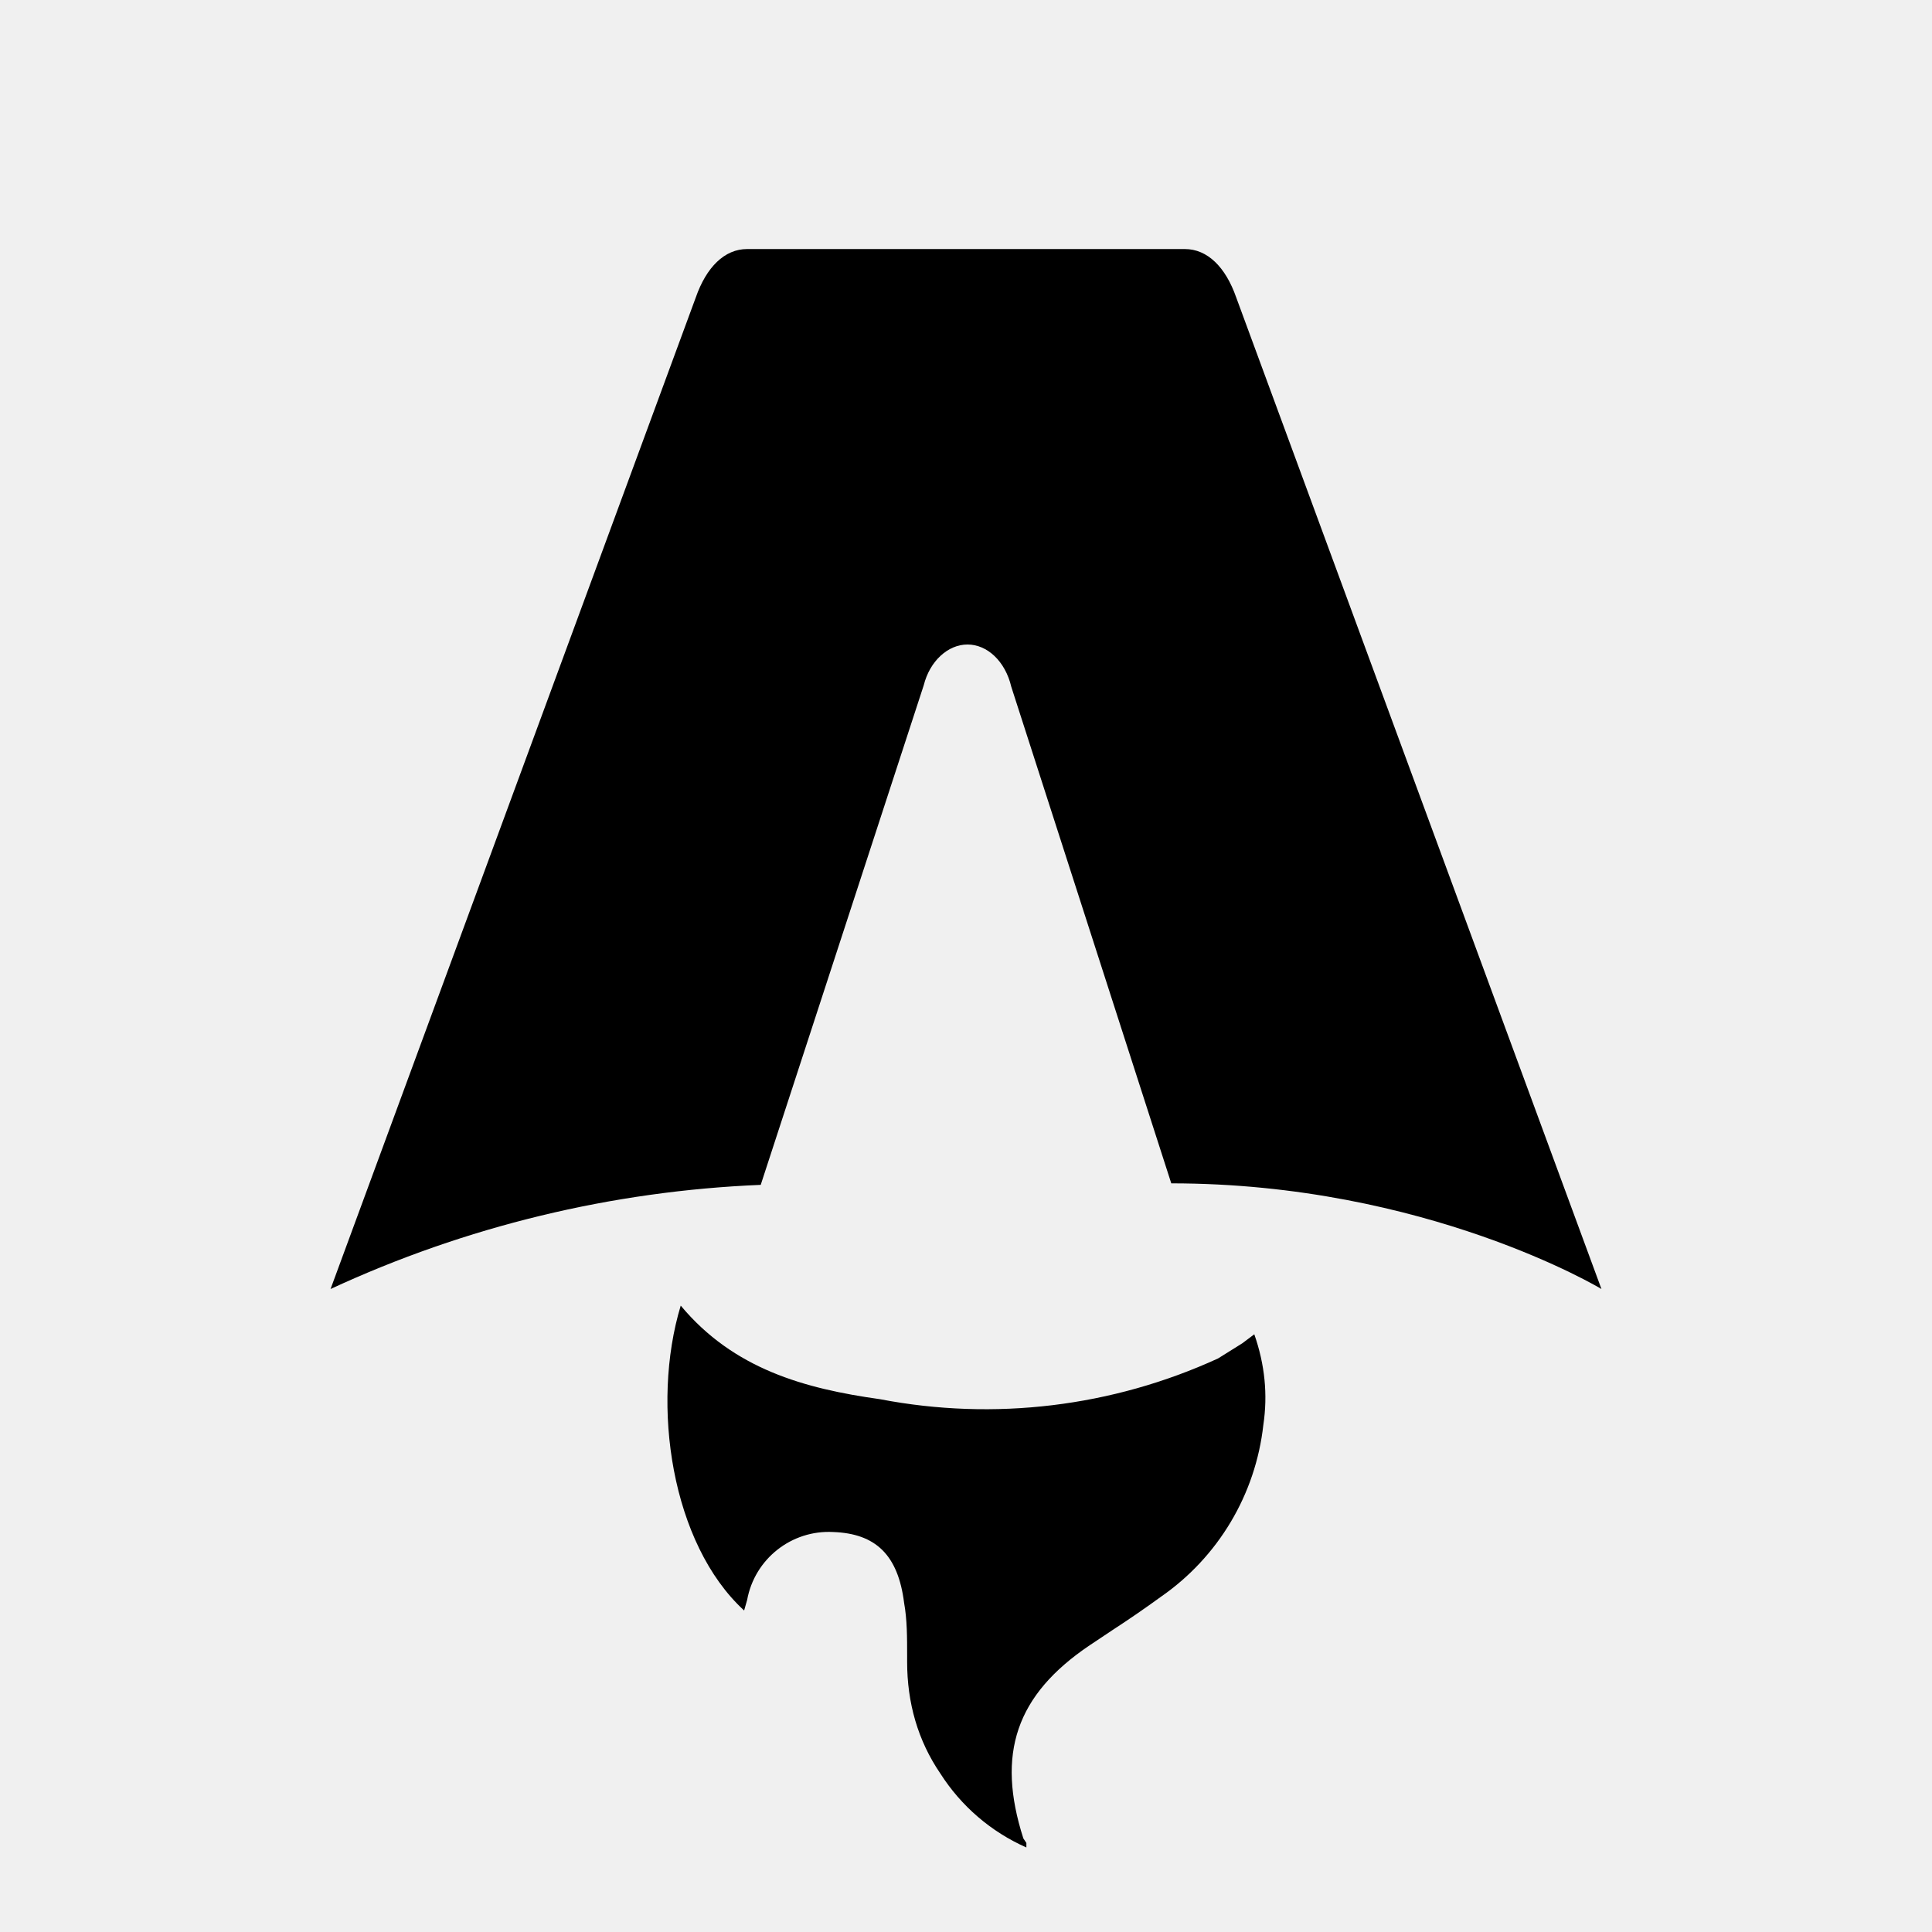
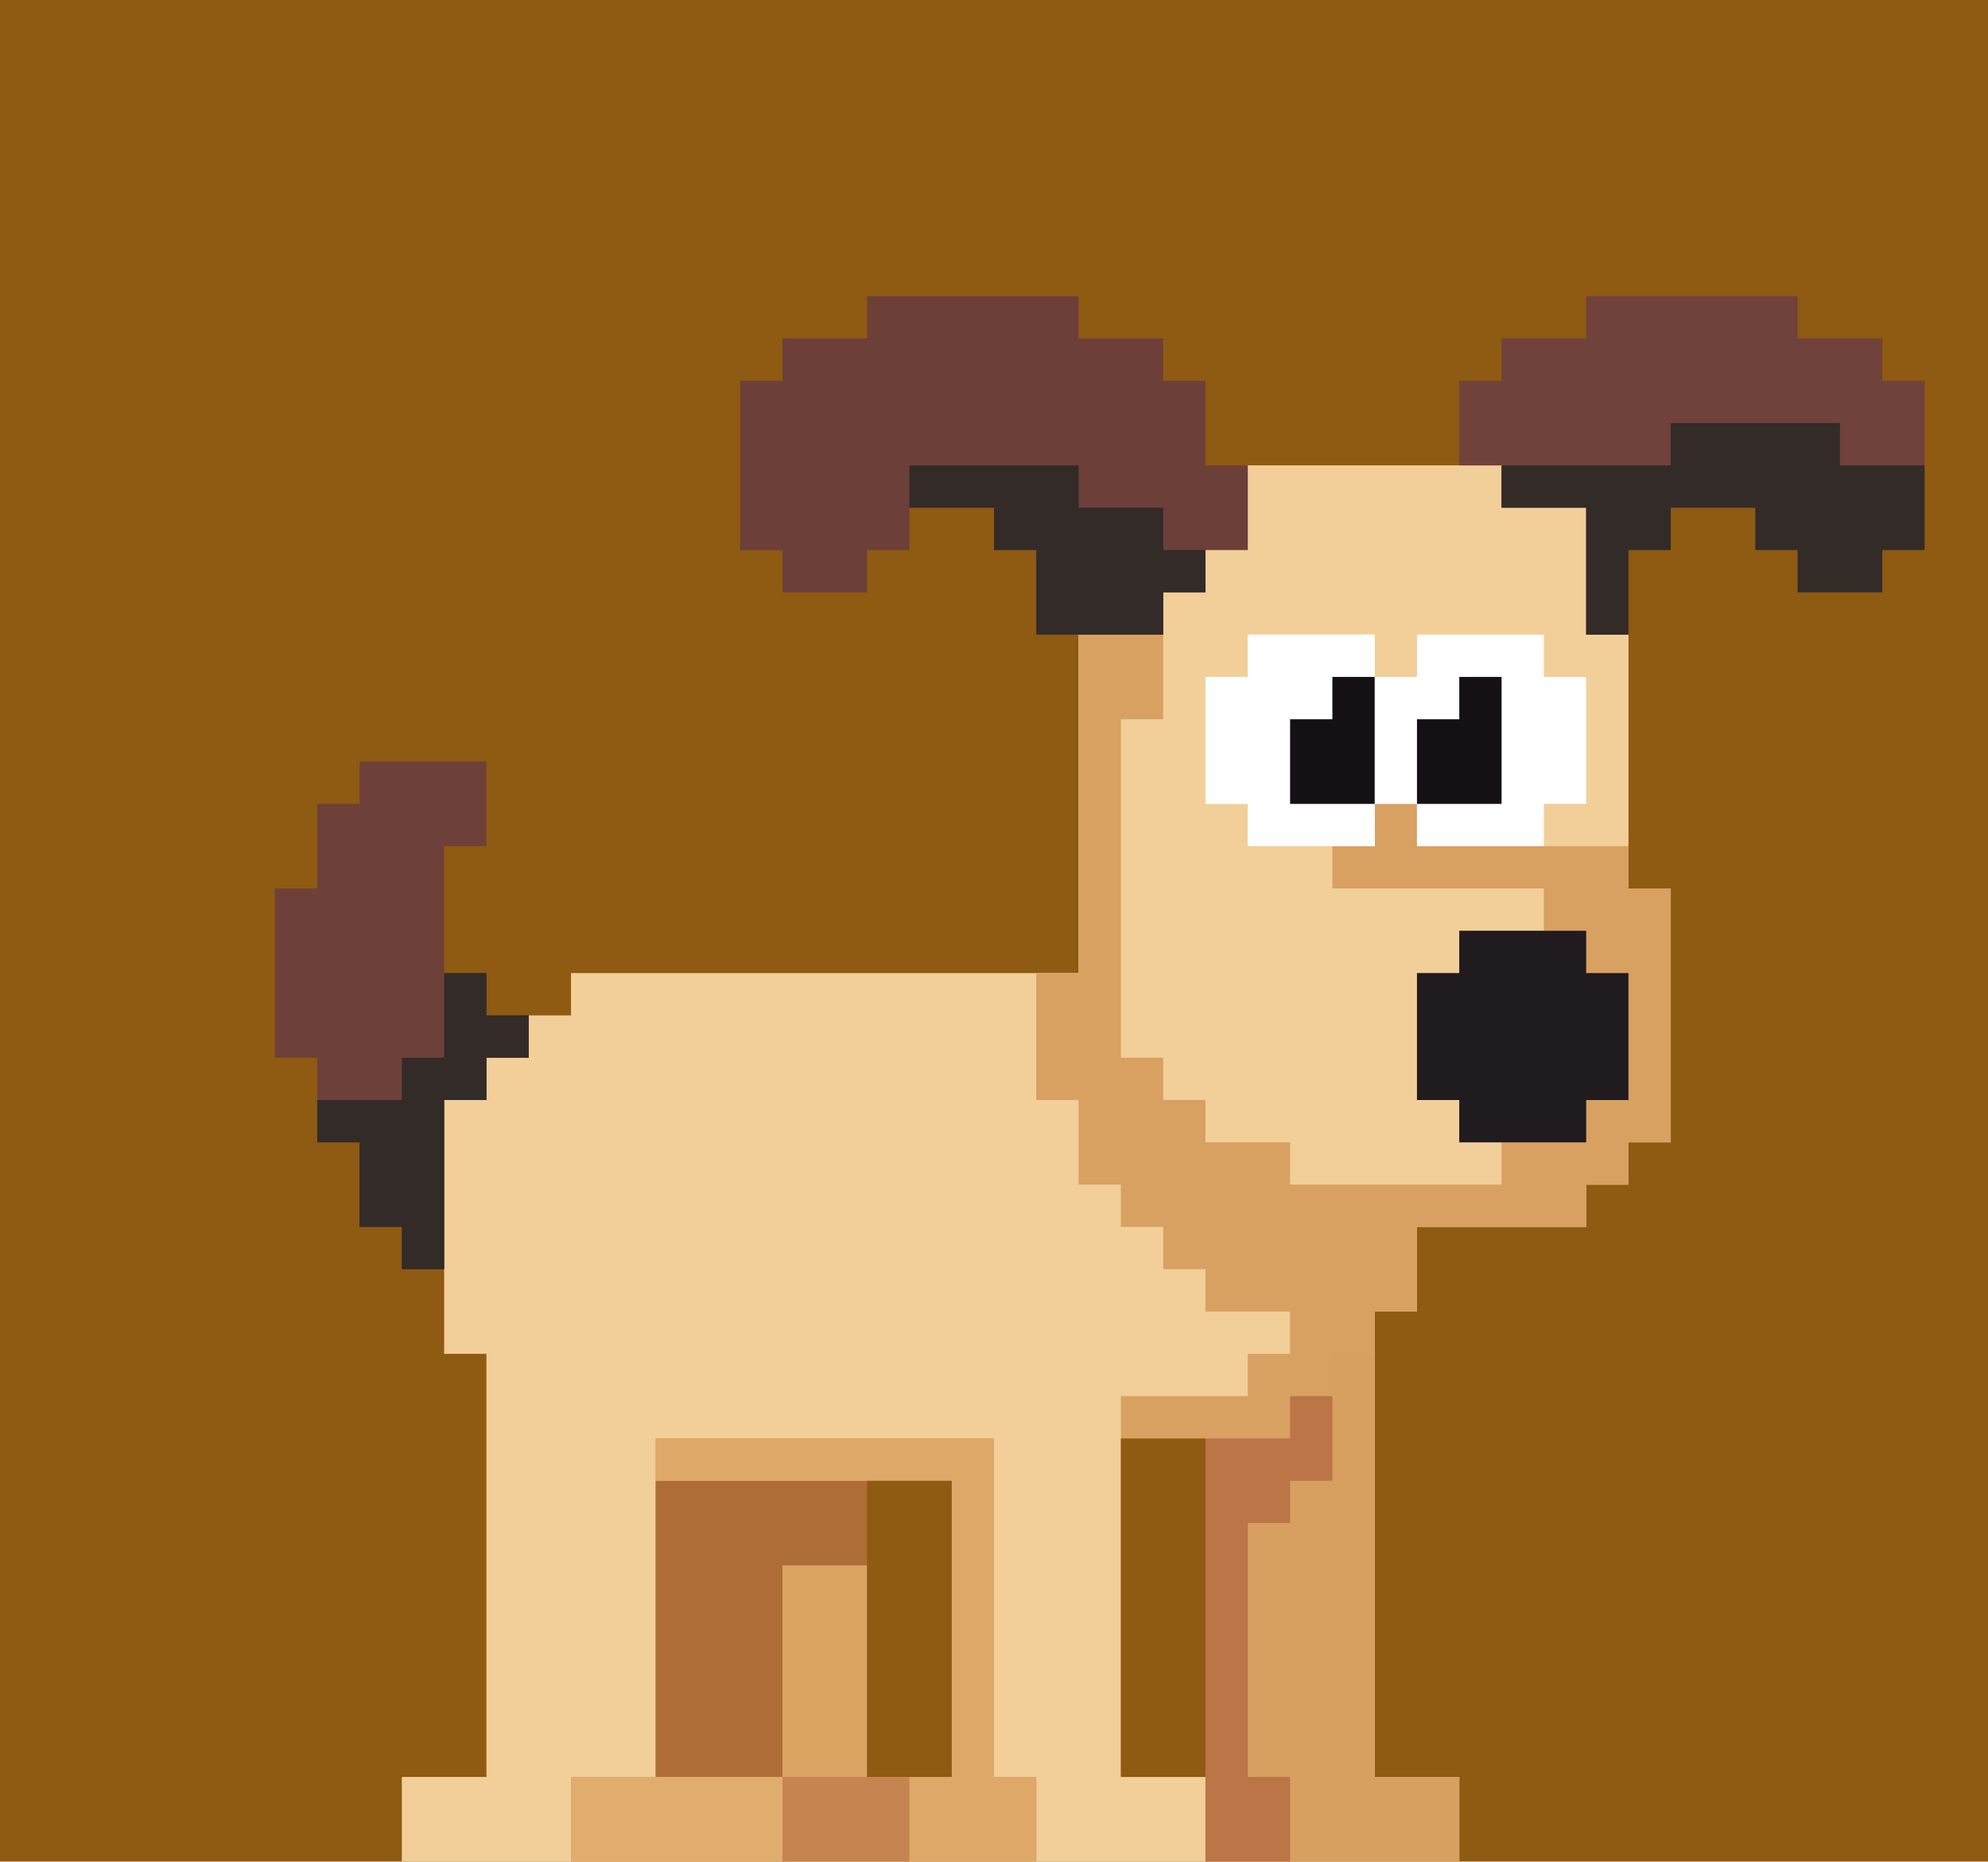
- <svg xmlns="http://www.w3.org/2000/svg" fill="none" viewBox="0 0 128 128">
-   <path d="M50.4 78.5a75.1 75.1 0 0 0-28.5 6.9l24.2-65.7c.7-2 1.9-3.2 3.4-3.2h29c1.5 0 2.7 1.2 3.4 3.2l24.2 65.7s-11.6-7-28.5-7L67 45.5c-.4-1.7-1.6-2.8-2.9-2.8-1.3 0-2.5 1.1-2.9 2.7L50.4 78.5Zm-1.1 28.2Zm-4.2-20.2c-2 6.6-.6 15.8 4.2 20.2a17.5 17.5 0 0 1 .2-.7 5.5 5.5 0 0 1 5.7-4.5c2.8.1 4.3 1.5 4.7 4.7.2 1.1.2 2.3.2 3.5v.4c0 2.7.7 5.2 2.2 7.4a13 13 0 0 0 5.7 4.9v-.3l-.2-.3c-1.8-5.6-.5-9.5 4.4-12.8l1.5-1a73 73 0 0 0 3.2-2.2 16 16 0 0 0 6.8-11.4c.3-2 .1-4-.6-6l-.8.6-1.6 1a37 37 0 0 1-22.4 2.7c-5-.7-9.7-2-13.2-6.2Z" />
-   <style>
-         path { fill: #000; }
-         @media (prefers-color-scheme: dark) {
-             path { fill: #FFF; }
-         }
-     </style>
+ <svg xmlns="http://www.w3.org/2000/svg" version="1.1" width="94" height="88">
+   <path d="M0 0 C31.02 0 62.04 0 94 0 C94 29.04 94 58.08 94 88 C62.98 88 31.96 88 0 88 C0 58.96 0 29.92 0 0 Z " fill="#8F5A11" transform="translate(0,0)" />
+   <path d="M0 0 C3.96 0 7.92 0 12 0 C12 0.66 12 1.32 12 2 C13.32 2 14.64 2 16 2 C16 3.98 16 5.96 16 8 C16.66 8 17.32 8 18 8 C18 11.96 18 15.92 18 20 C18.66 20 19.32 20 20 20 C20 23.96 20 27.92 20 32 C19.34 32 18.68 32 18 32 C18 32.66 18 33.32 18 34 C17.34 34 16.68 34 16 34 C16 34.66 16 35.32 16 36 C13.36 36 10.72 36 8 36 C8 37.32 8 38.64 8 40 C7.34 40 6.68 40 6 40 C6 47.26 6 54.52 6 62 C7.32 62 8.64 62 10 62 C10 63.32 10 64.64 10 66 C-6.5 66 -23 66 -40 66 C-40 64.68 -40 63.36 -40 62 C-38.68 62 -37.36 62 -36 62 C-36 55.4 -36 48.8 -36 42 C-36.66 42 -37.32 42 -38 42 C-38 38.04 -38 34.08 -38 30 C-37.34 30 -36.68 30 -36 30 C-36 29.34 -36 28.68 -36 28 C-35.34 28 -34.68 28 -34 28 C-34 27.34 -34 26.68 -34 26 C-33.34 26 -32.68 26 -32 26 C-32 25.34 -32 24.68 -32 24 C-24.08 24 -16.16 24 -8 24 C-8 18.72 -8 13.44 -8 8 C-6.68 8 -5.36 8 -4 8 C-4 7.34 -4 6.68 -4 6 C-3.34 6 -2.68 6 -2 6 C-2 5.34 -2 4.68 -2 4 C-1.34 4 -0.68 4 0 4 C0 2.68 0 1.36 0 0 Z " fill="#F2CE98" transform="translate(59,22)" />
+   <path d="M0 0 C3.96 0 7.92 0 12 0 C12 0.66 12 1.32 12 2 C13.32 2 14.64 2 16 2 C16 3.98 16 5.96 16 8 C16.66 8 17.32 8 18 8 C18 11.96 18 15.92 18 20 C18.66 20 19.32 20 20 20 C20 23.96 20 27.92 20 32 C19.34 32 18.68 32 18 32 C18 32.66 18 33.32 18 34 C17.34 34 16.68 34 16 34 C16 34.66 16 35.32 16 36 C13.36 36 10.72 36 8 36 C8 37.32 8 38.64 8 40 C7.34 40 6.68 40 6 40 C6 47.26 6 54.52 6 62 C7.32 62 8.64 62 10 62 C10 63.32 10 64.64 10 66 C6.04 66 2.08 66 -2 66 C-2 64.68 -2 63.36 -2 62 C-3.32 62 -4.64 62 -6 62 C-6 56.06 -6 50.12 -6 44 C-4.02 44 -2.04 44 0 44 C0 43.34 0 42.68 0 42 C0.66 42 1.32 42 2 42 C2 41.34 2 40.68 2 40 C0.68 40 -0.64 40 -2 40 C-2 39.34 -2 38.68 -2 38 C-2.66 38 -3.32 38 -4 38 C-4 37.34 -4 36.68 -4 36 C-4.66 36 -5.32 36 -6 36 C-6 35.34 -6 34.68 -6 34 C-6.66 34 -7.32 34 -8 34 C-8 32.68 -8 31.36 -8 30 C-8.66 30 -9.32 30 -10 30 C-10 28.02 -10 26.04 -10 24 C-9.34 24 -8.68 24 -8 24 C-8 18.72 -8 13.44 -8 8 C-6.68 8 -5.36 8 -4 8 C-4 7.34 -4 6.68 -4 6 C-3.34 6 -2.68 6 -2 6 C-2 5.34 -2 4.68 -2 4 C-1.34 4 -0.68 4 0 4 C0 2.68 0 1.36 0 0 Z " fill="#D8A061" transform="translate(59,22)" />
+   <path d="M0 0 C3.96 0 7.92 0 12 0 C12 0.66 12 1.32 12 2 C13.32 2 14.64 2 16 2 C16 3.98 16 5.96 16 8 C16.66 8 17.32 8 18 8 C18 11.3 18 14.6 18 18 C14.7 18 11.4 18 8 18 C8 17.34 8 16.68 8 16 C7.34 16 6.68 16 6 16 C6 16.66 6 17.32 6 18 C5.34 18 4.68 18 4 18 C4 18.66 4 19.32 4 20 C7.3 20 10.6 20 14 20 C14 20.66 14 21.32 14 22 C12.68 22 11.36 22 10 22 C10 22.66 10 23.32 10 24 C9.34 24 8.68 24 8 24 C8 25.98 8 27.96 8 30 C8.66 30 9.32 30 10 30 C10 30.66 10 31.32 10 32 C10.66 32 11.32 32 12 32 C12 32.66 12 33.32 12 34 C8.7 34 5.4 34 2 34 C2 33.34 2 32.68 2 32 C0.68 32 -0.64 32 -2 32 C-2 31.34 -2 30.68 -2 30 C-2.66 30 -3.32 30 -4 30 C-4 29.34 -4 28.68 -4 28 C-4.66 28 -5.32 28 -6 28 C-6 22.72 -6 17.44 -6 12 C-5.34 12 -4.68 12 -4 12 C-4 10.02 -4 8.04 -4 6 C-3.34 6 -2.68 6 -2 6 C-2 5.34 -2 4.68 -2 4 C-1.34 4 -0.68 4 0 4 C0 2.68 0 1.36 0 0 Z " fill="#F2CF98" transform="translate(59,22)" />
+   <path d="M0 0 C5.28 0 10.56 0 16 0 C16 5.28 16 10.56 16 16 C16.66 16 17.32 16 18 16 C18 17.32 18 18.64 18 20 C10.74 20 3.48 20 -4 20 C-4 18.68 -4 17.36 -4 16 C-2.68 16 -1.36 16 0 16 C0 10.72 0 5.44 0 0 Z " fill="#DBA463" transform="translate(31,68)" />
+   <path d="M0 0 C3.3 0 6.6 0 10 0 C10 0.66 10 1.32 10 2 C11.32 2 12.64 2 14 2 C14 2.66 14 3.32 14 4 C14.66 4 15.32 4 16 4 C16 5.32 16 6.64 16 8 C16.66 8 17.32 8 18 8 C18 9.32 18 10.64 18 12 C17.34 12 16.68 12 16 12 C16 12.66 16 13.32 16 14 C15.34 14 14.68 14 14 14 C14 14.66 14 15.32 14 16 C12.02 16 10.04 16 8 16 C8 14.68 8 13.36 8 12 C7.34 12 6.68 12 6 12 C6 11.34 6 10.68 6 10 C4.68 10 3.36 10 2 10 C2 10.66 2 11.32 2 12 C1.34 12 0.68 12 0 12 C0 12.66 0 13.32 0 14 C-1.32 14 -2.64 14 -4 14 C-4 13.34 -4 12.68 -4 12 C-4.66 12 -5.32 12 -6 12 C-6 9.36 -6 6.72 -6 4 C-5.34 4 -4.68 4 -4 4 C-4 3.34 -4 2.68 -4 2 C-2.68 2 -1.36 2 0 2 C0 1.34 0 0.68 0 0 Z " fill="#6C3F39" transform="translate(41,14)" />
+   <path d="M0 0 C0.66 0 1.32 0 2 0 C2 6.6 2 13.2 2 20 C3.32 20 4.64 20 6 20 C6 21.32 6 22.64 6 24 C2.04 24 -1.92 24 -6 24 C-6 22.68 -6 21.36 -6 20 C-7.32 20 -8.64 20 -10 20 C-10 14.72 -10 9.44 -10 4 C-7.36 4 -4.72 4 -2 4 C-2 3.34 -2 2.68 -2 2 C-1.34 2 -0.68 2 0 2 C0 1.34 0 0.68 0 0 Z " fill="#D79F60" transform="translate(63,64)" />
+   <path d="M0 0 C3.3 0 6.6 0 10 0 C10 0.66 10 1.32 10 2 C11.32 2 12.64 2 14 2 C14 2.66 14 3.32 14 4 C14.66 4 15.32 4 16 4 C16 6.64 16 9.28 16 12 C15.34 12 14.68 12 14 12 C14 12.66 14 13.32 14 14 C12.68 14 11.36 14 10 14 C10 13.34 10 12.68 10 12 C9.34 12 8.68 12 8 12 C8 11.34 8 10.68 8 10 C6.68 10 5.36 10 4 10 C4 10.66 4 11.32 4 12 C3.34 12 2.68 12 2 12 C2 13.32 2 14.64 2 16 C1.34 16 0.68 16 0 16 C0 14.02 0 12.04 0 10 C-1.32 10 -2.64 10 -4 10 C-4 9.34 -4 8.68 -4 8 C-4.66 8 -5.32 8 -6 8 C-6 6.68 -6 5.36 -6 4 C-5.34 4 -4.68 4 -4 4 C-4 3.34 -4 2.68 -4 2 C-2.68 2 -1.36 2 0 2 C0 1.34 0 0.68 0 0 Z " fill="#71413B" transform="translate(75,14)" />
+   <path d="M0 0 C1.98 0 3.96 0 6 0 C6 1.32 6 2.64 6 4 C5.34 4 4.68 4 4 4 C4 5.98 4 7.96 4 10 C4.66 10 5.32 10 6 10 C6 10.66 6 11.32 6 12 C6.66 12 7.32 12 8 12 C8 12.66 8 13.32 8 14 C7.34 14 6.68 14 6 14 C6 14.66 6 15.32 6 16 C5.34 16 4.68 16 4 16 C4 18.64 4 21.28 4 24 C3.34 24 2.68 24 2 24 C2 23.34 2 22.68 2 22 C1.34 22 0.68 22 0 22 C0 20.68 0 19.36 0 18 C-0.66 18 -1.32 18 -2 18 C-2 16.68 -2 15.36 -2 14 C-2.66 14 -3.32 14 -4 14 C-4 11.36 -4 8.72 -4 6 C-3.34 6 -2.68 6 -2 6 C-2 4.68 -2 3.36 -2 2 C-1.34 2 -0.68 2 0 2 C0 1.34 0 0.68 0 0 Z " fill="#6E403A" transform="translate(17,36)" />
+   <path d="M0 0 C4.62 0 9.24 0 14 0 C14 4.62 14 9.24 14 14 C12.68 14 11.36 14 10 14 C10 10.7 10 7.4 10 4 C8.68 4 7.36 4 6 4 C6 7.3 6 10.6 6 14 C4.02 14 2.04 14 0 14 C0 9.38 0 4.76 0 0 Z " fill="#AE6D37" transform="translate(31,70)" />
+   <path d="M0 0 C1.98 0 3.96 0 6 0 C6 0.66 6 1.32 6 2 C6.66 2 7.32 2 8 2 C8 1.34 8 0.68 8 0 C9.98 0 11.96 0 14 0 C14 0.66 14 1.32 14 2 C14.66 2 15.32 2 16 2 C16 3.98 16 5.96 16 8 C15.34 8 14.68 8 14 8 C14 8.66 14 9.32 14 10 C12.02 10 10.04 10 8 10 C8 9.34 8 8.68 8 8 C7.34 8 6.68 8 6 8 C6 8.66 6 9.32 6 10 C4.02 10 2.04 10 0 10 C0 9.34 0 8.68 0 8 C-0.66 8 -1.32 8 -2 8 C-2 6.02 -2 4.04 -2 2 C-1.34 2 -0.68 2 0 2 C0 1.34 0 0.68 0 0 Z " fill="#FFFFFF" transform="translate(59,30)" />
+   <path d="M0 0 C2.64 0 5.28 0 8 0 C8 0.66 8 1.32 8 2 C9.32 2 10.64 2 12 2 C12 3.32 12 4.64 12 6 C11.34 6 10.68 6 10 6 C10 6.66 10 7.32 10 8 C8.68 8 7.36 8 6 8 C6 7.34 6 6.68 6 6 C5.34 6 4.68 6 4 6 C4 5.34 4 4.68 4 4 C2.68 4 1.36 4 0 4 C0 4.66 0 5.32 0 6 C-0.66 6 -1.32 6 -2 6 C-2 7.32 -2 8.64 -2 10 C-2.66 10 -3.32 10 -4 10 C-4 8.02 -4 6.04 -4 4 C-5.32 4 -6.64 4 -8 4 C-8 3.34 -8 2.68 -8 2 C-5.36 2 -2.72 2 0 2 C0 1.34 0 0.68 0 0 Z " fill="#322B28" transform="translate(79,20)" />
+   <path d="M0 0 C5.28 0 10.56 0 16 0 C16 5.28 16 10.56 16 16 C16.66 16 17.32 16 18 16 C18 17.32 18 18.64 18 20 C16.02 20 14.04 20 12 20 C12 18.68 12 17.36 12 16 C12.66 16 13.32 16 14 16 C14 11.38 14 6.76 14 2 C9.38 2 4.76 2 0 2 C0 1.34 0 0.68 0 0 Z " fill="#DDA868" transform="translate(31,68)" />
+   <path d="M0 0 C1.98 0 3.96 0 6 0 C6 0.66 6 1.32 6 2 C6.66 2 7.32 2 8 2 C8 3.98 8 5.96 8 8 C7.34 8 6.68 8 6 8 C6 8.66 6 9.32 6 10 C4.02 10 2.04 10 0 10 C0 9.34 0 8.68 0 8 C-0.66 8 -1.32 8 -2 8 C-2 6.02 -2 4.04 -2 2 C-1.34 2 -0.68 2 0 2 C0 1.34 0 0.68 0 0 Z " fill="#1F1B1E" transform="translate(69,44)" />
+   <path d="M0 0 C1.98 0 3.96 0 6 0 C6 3.3 6 6.6 6 10 C4.02 10 2.04 10 0 10 C0 9.34 0 8.68 0 8 C-0.66 8 -1.32 8 -2 8 C-2 6.02 -2 4.04 -2 2 C-1.34 2 -0.68 2 0 2 C0 1.34 0 0.68 0 0 Z " fill="#FFFFFF" transform="translate(59,30)" />
+   <path d="M0 0 C1.32 0 2.64 0 4 0 C4 5.28 4 10.56 4 16 C2.68 16 1.36 16 0 16 C0 10.72 0 5.44 0 0 Z " fill="#8F5A11" transform="translate(53,68)" />
+   <path d="M0 0 C0.66 0 1.32 0 2 0 C2 1.32 2 2.64 2 4 C1.34 4 0.68 4 0 4 C0 4.66 0 5.32 0 6 C-0.66 6 -1.32 6 -2 6 C-2 9.96 -2 13.92 -2 18 C-1.34 18 -0.68 18 0 18 C0 19.32 0 20.64 0 22 C-1.32 22 -2.64 22 -4 22 C-4 15.4 -4 8.8 -4 2 C-2.68 2 -1.36 2 0 2 C0 1.34 0 0.68 0 0 Z " fill="#BB7547" transform="translate(61,66)" />
+   <path d="M0 0 C2.64 0 5.28 0 8 0 C8 0.66 8 1.32 8 2 C9.32 2 10.64 2 12 2 C12 2.66 12 3.32 12 4 C12.66 4 13.32 4 14 4 C14 4.66 14 5.32 14 6 C13.34 6 12.68 6 12 6 C12 6.66 12 7.32 12 8 C10.02 8 8.04 8 6 8 C6 6.68 6 5.36 6 4 C5.34 4 4.68 4 4 4 C4 3.34 4 2.68 4 2 C2.68 2 1.36 2 0 2 C0 1.34 0 0.68 0 0 Z " fill="#322B28" transform="translate(43,22)" />
+   <path d="M0 0 C1.32 0 2.64 0 4 0 C4 4.62 4 9.24 4 14 C2.68 14 1.36 14 0 14 C0 9.38 0 4.76 0 0 Z " fill="#8F5A11" transform="translate(41,70)" />
+   <path d="M0 0 C0.66 0 1.32 0 2 0 C2 0.66 2 1.32 2 2 C2.66 2 3.32 2 4 2 C4 2.66 4 3.32 4 4 C3.34 4 2.68 4 2 4 C2 4.66 2 5.32 2 6 C1.34 6 0.68 6 0 6 C0 8.64 0 11.28 0 14 C-0.66 14 -1.32 14 -2 14 C-2 13.34 -2 12.68 -2 12 C-2.66 12 -3.32 12 -4 12 C-4 10.68 -4 9.36 -4 8 C-4.66 8 -5.32 8 -6 8 C-6 7.34 -6 6.68 -6 6 C-4.68 6 -3.36 6 -2 6 C-2 5.34 -2 4.68 -2 4 C-1.34 4 -0.68 4 0 4 C0 2.68 0 1.36 0 0 Z " fill="#322B28" transform="translate(21,46)" />
+   <path d="M0 0 C3.3 0 6.6 0 10 0 C10 1.32 10 2.64 10 4 C6.7 4 3.4 4 0 4 C0 2.68 0 1.36 0 0 Z " fill="#E0AD6E" transform="translate(27,84)" />
+   <path d="M0 0 C1.98 0 3.96 0 6 0 C6 1.32 6 2.64 6 4 C4.02 4 2.04 4 0 4 C0 2.68 0 1.36 0 0 Z " fill="#C58450" transform="translate(37,84)" />
+   <path d="M0 0 C0.66 0 1.32 0 2 0 C2 1.98 2 3.96 2 6 C0.68 6 -0.64 6 -2 6 C-2 4.68 -2 3.36 -2 2 C-1.34 2 -0.68 2 0 2 C0 1.34 0 0.68 0 0 Z " fill="#141013" transform="translate(69,32)" />
+   <path d="M0 0 C0.66 0 1.32 0 2 0 C2 1.98 2 3.96 2 6 C0.68 6 -0.64 6 -2 6 C-2 4.68 -2 3.36 -2 2 C-1.34 2 -0.68 2 0 2 C0 1.34 0 0.68 0 0 Z " fill="#141013" transform="translate(63,32)" />
</svg>
